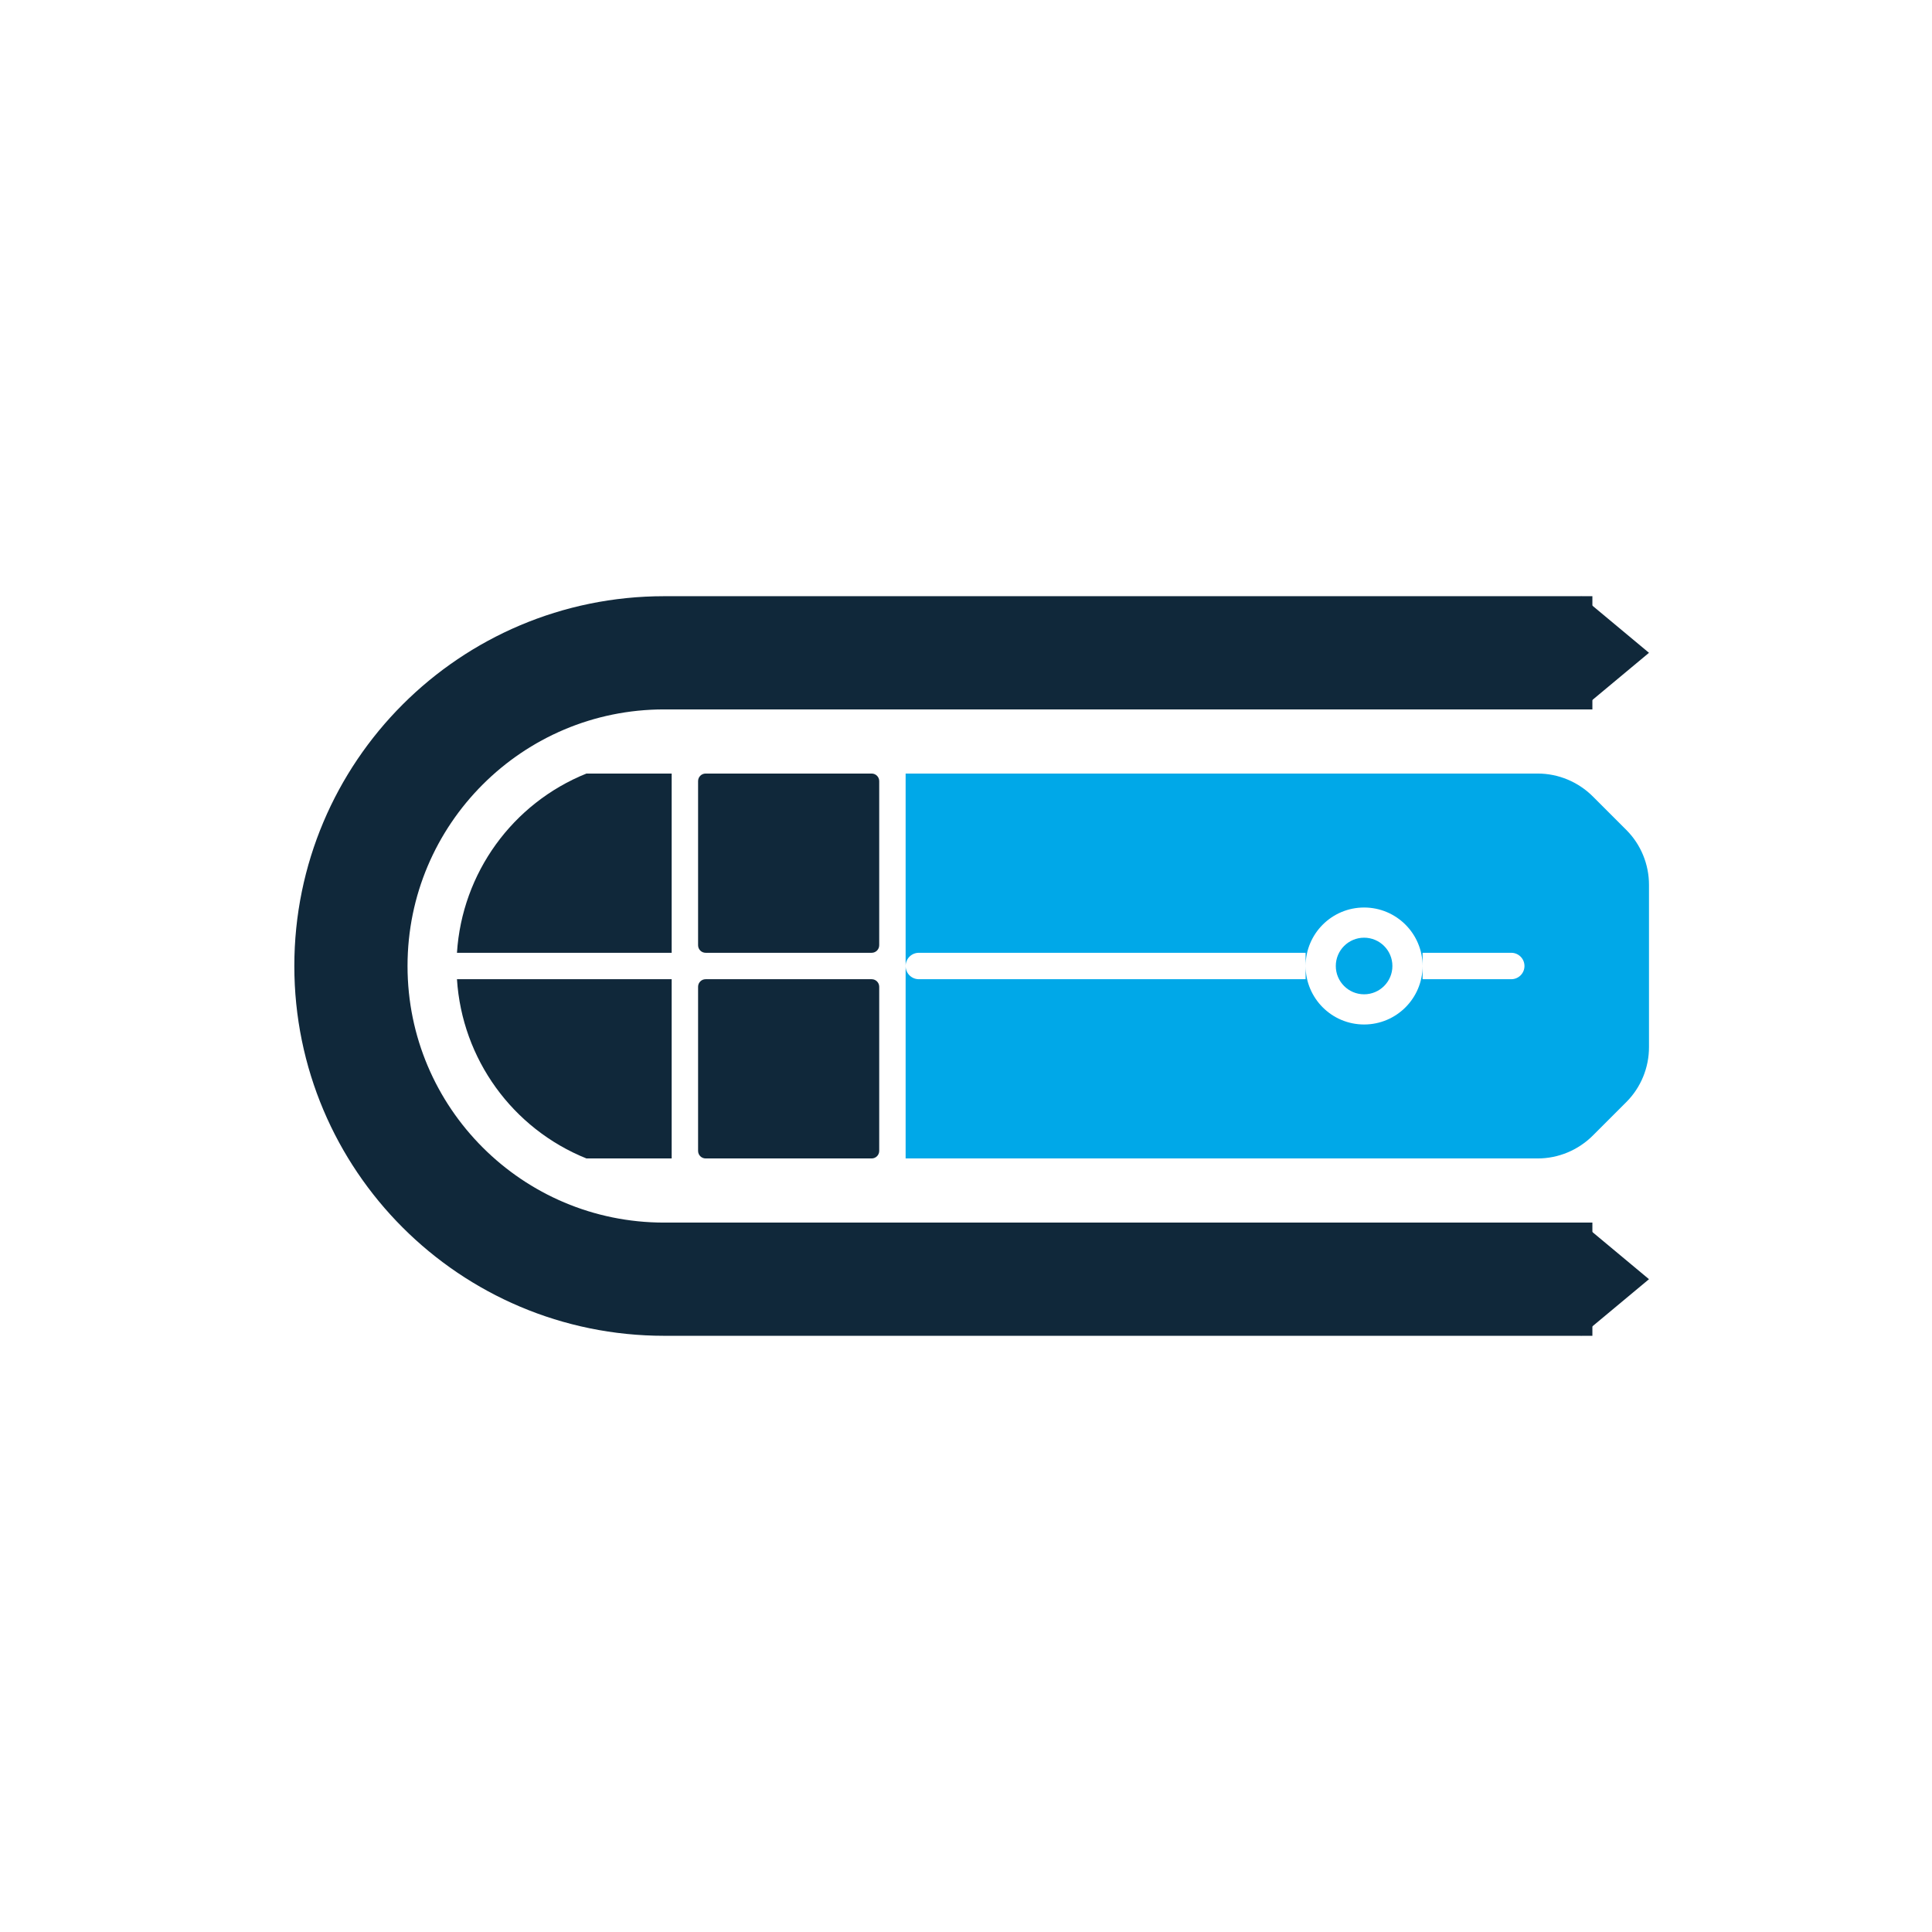
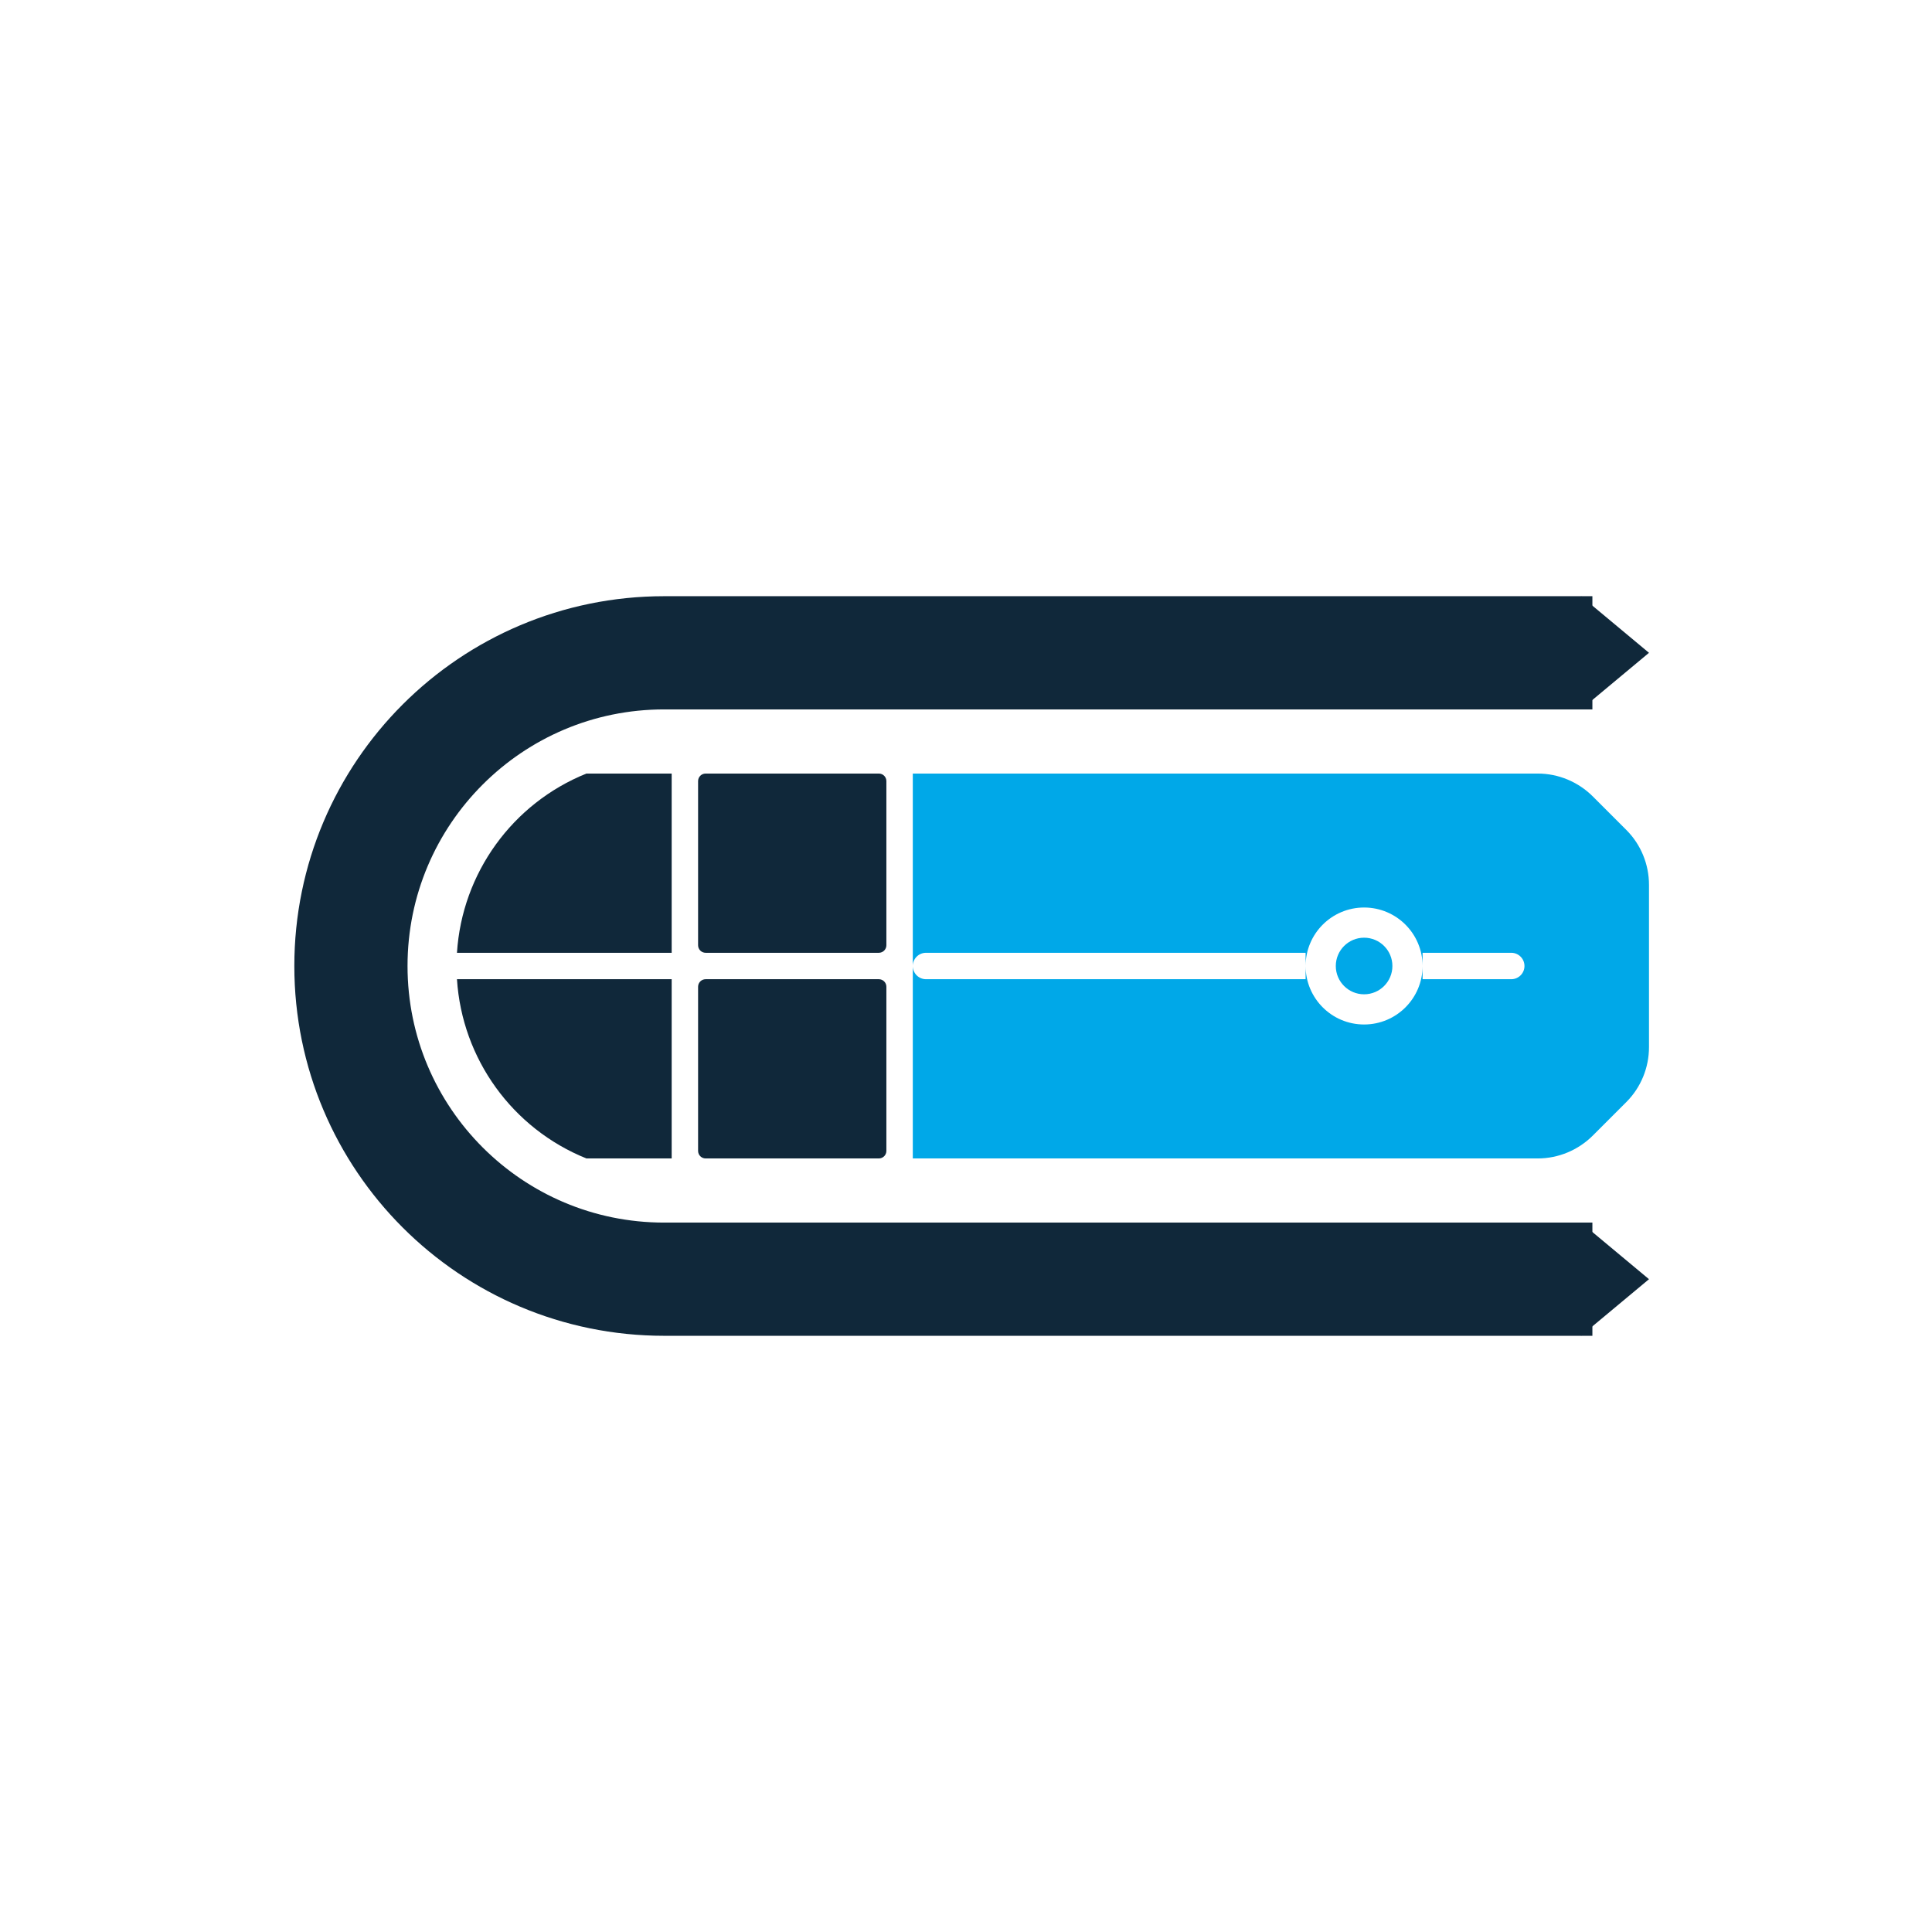
<svg xmlns="http://www.w3.org/2000/svg" viewBox="0 0 1024 1024" role="img" aria-labelledby="title desc" version="1.1" id="svg27">
  <defs id="defs6">
    <style id="style4">
      .navy { fill: #10283a; }
      .navy-stroke { fill: none; stroke: #10283a; stroke-width: 60; stroke-linecap: butt; stroke-linejoin: round; }
      .cyan { fill: #00a8e8; }
    </style>
  </defs>
  <g id="mark">
    <path class="navy-stroke" d="M 844 346 H 352 A 166 166 0 0 0 352 678 H 844" id="path8" />
    <path class="navy" d="M 838 316 L 874 346 L 838 376 Z" id="path10" />
    <path class="navy" d="M 838 648 L 874 678 L 838 708 Z" id="path12" />
    <path class="navy" d="       M 310.8 410       H 356       V 505       H 242.2       A 110 110 0 0 1 310.8 410       Z" id="path14" />
    <path class="navy" d="       M 242.2 519       H 356       V 614       H 310.8       A 110 110 0 0 1 242.2 519       Z" id="path16" />
-     <rect class="navy" x="370" y="410" width="96" height="95" rx="4" id="rect18" />
-     <rect class="navy" x="370" y="519" width="96" height="95" rx="4" id="rect20" />
-     <path class="cyan" fill-rule="evenodd" d="       M 480 410       H 815       C 826 410 836.5 414.4 844.3 422.2       L 862 439.9       C 869.7 447.6 874 458.1 874 469       V 555       C 874 565.9 869.7 576.4 862 584.1       L 844.3 601.8       C 836.5 609.6 826 614 815 614       H 480       Z        M 487 505       H 692       V 519       H 487       A 7 7 0 0 1 480 512       A 7 7 0 0 1 487 505       Z        M 754 505       H 801       A 7 7 0 0 1 808 512       A 7 7 0 0 1 801 519       H 754       Z        M 754 512       A 31 31 0 1 1 692 512       A 31 31 0 1 1 754 512       Z" id="path22" />
+     <rect class="navy" x="370" y="410" width="99.8" height="95" rx="4" id="rect18" />
+     <rect class="navy" x="370" y="519" width="99.8" height="95" rx="4" id="rect20" />
+     <path class="cyan" fill-rule="evenodd" d="       M 483.8 410       H 815       C 826 410 836.5 414.4 844.3 422.2       L 862 439.9       C 869.7 447.6 874 458.1 874 469       V 555       C 874 565.9 869.7 576.4 862 584.1       L 844.3 601.8       C 836.5 609.6 826 614 815 614       H 483.8       Z        M 490.8 505       H 692       V 519       H 490.8       A 7 7 0 0 1 483.8 512       A 7 7 0 0 1 490.8 505       Z        M 754 505       H 801       A 7 7 0 0 1 808 512       A 7 7 0 0 1 801 519       H 754       Z        M 754 512       A 31 31 0 1 1 692 512       A 31 31 0 1 1 754 512       Z" id="path22" />
    <circle class="cyan" cx="723" cy="512" r="15" id="circle24" />
  </g>
</svg>
